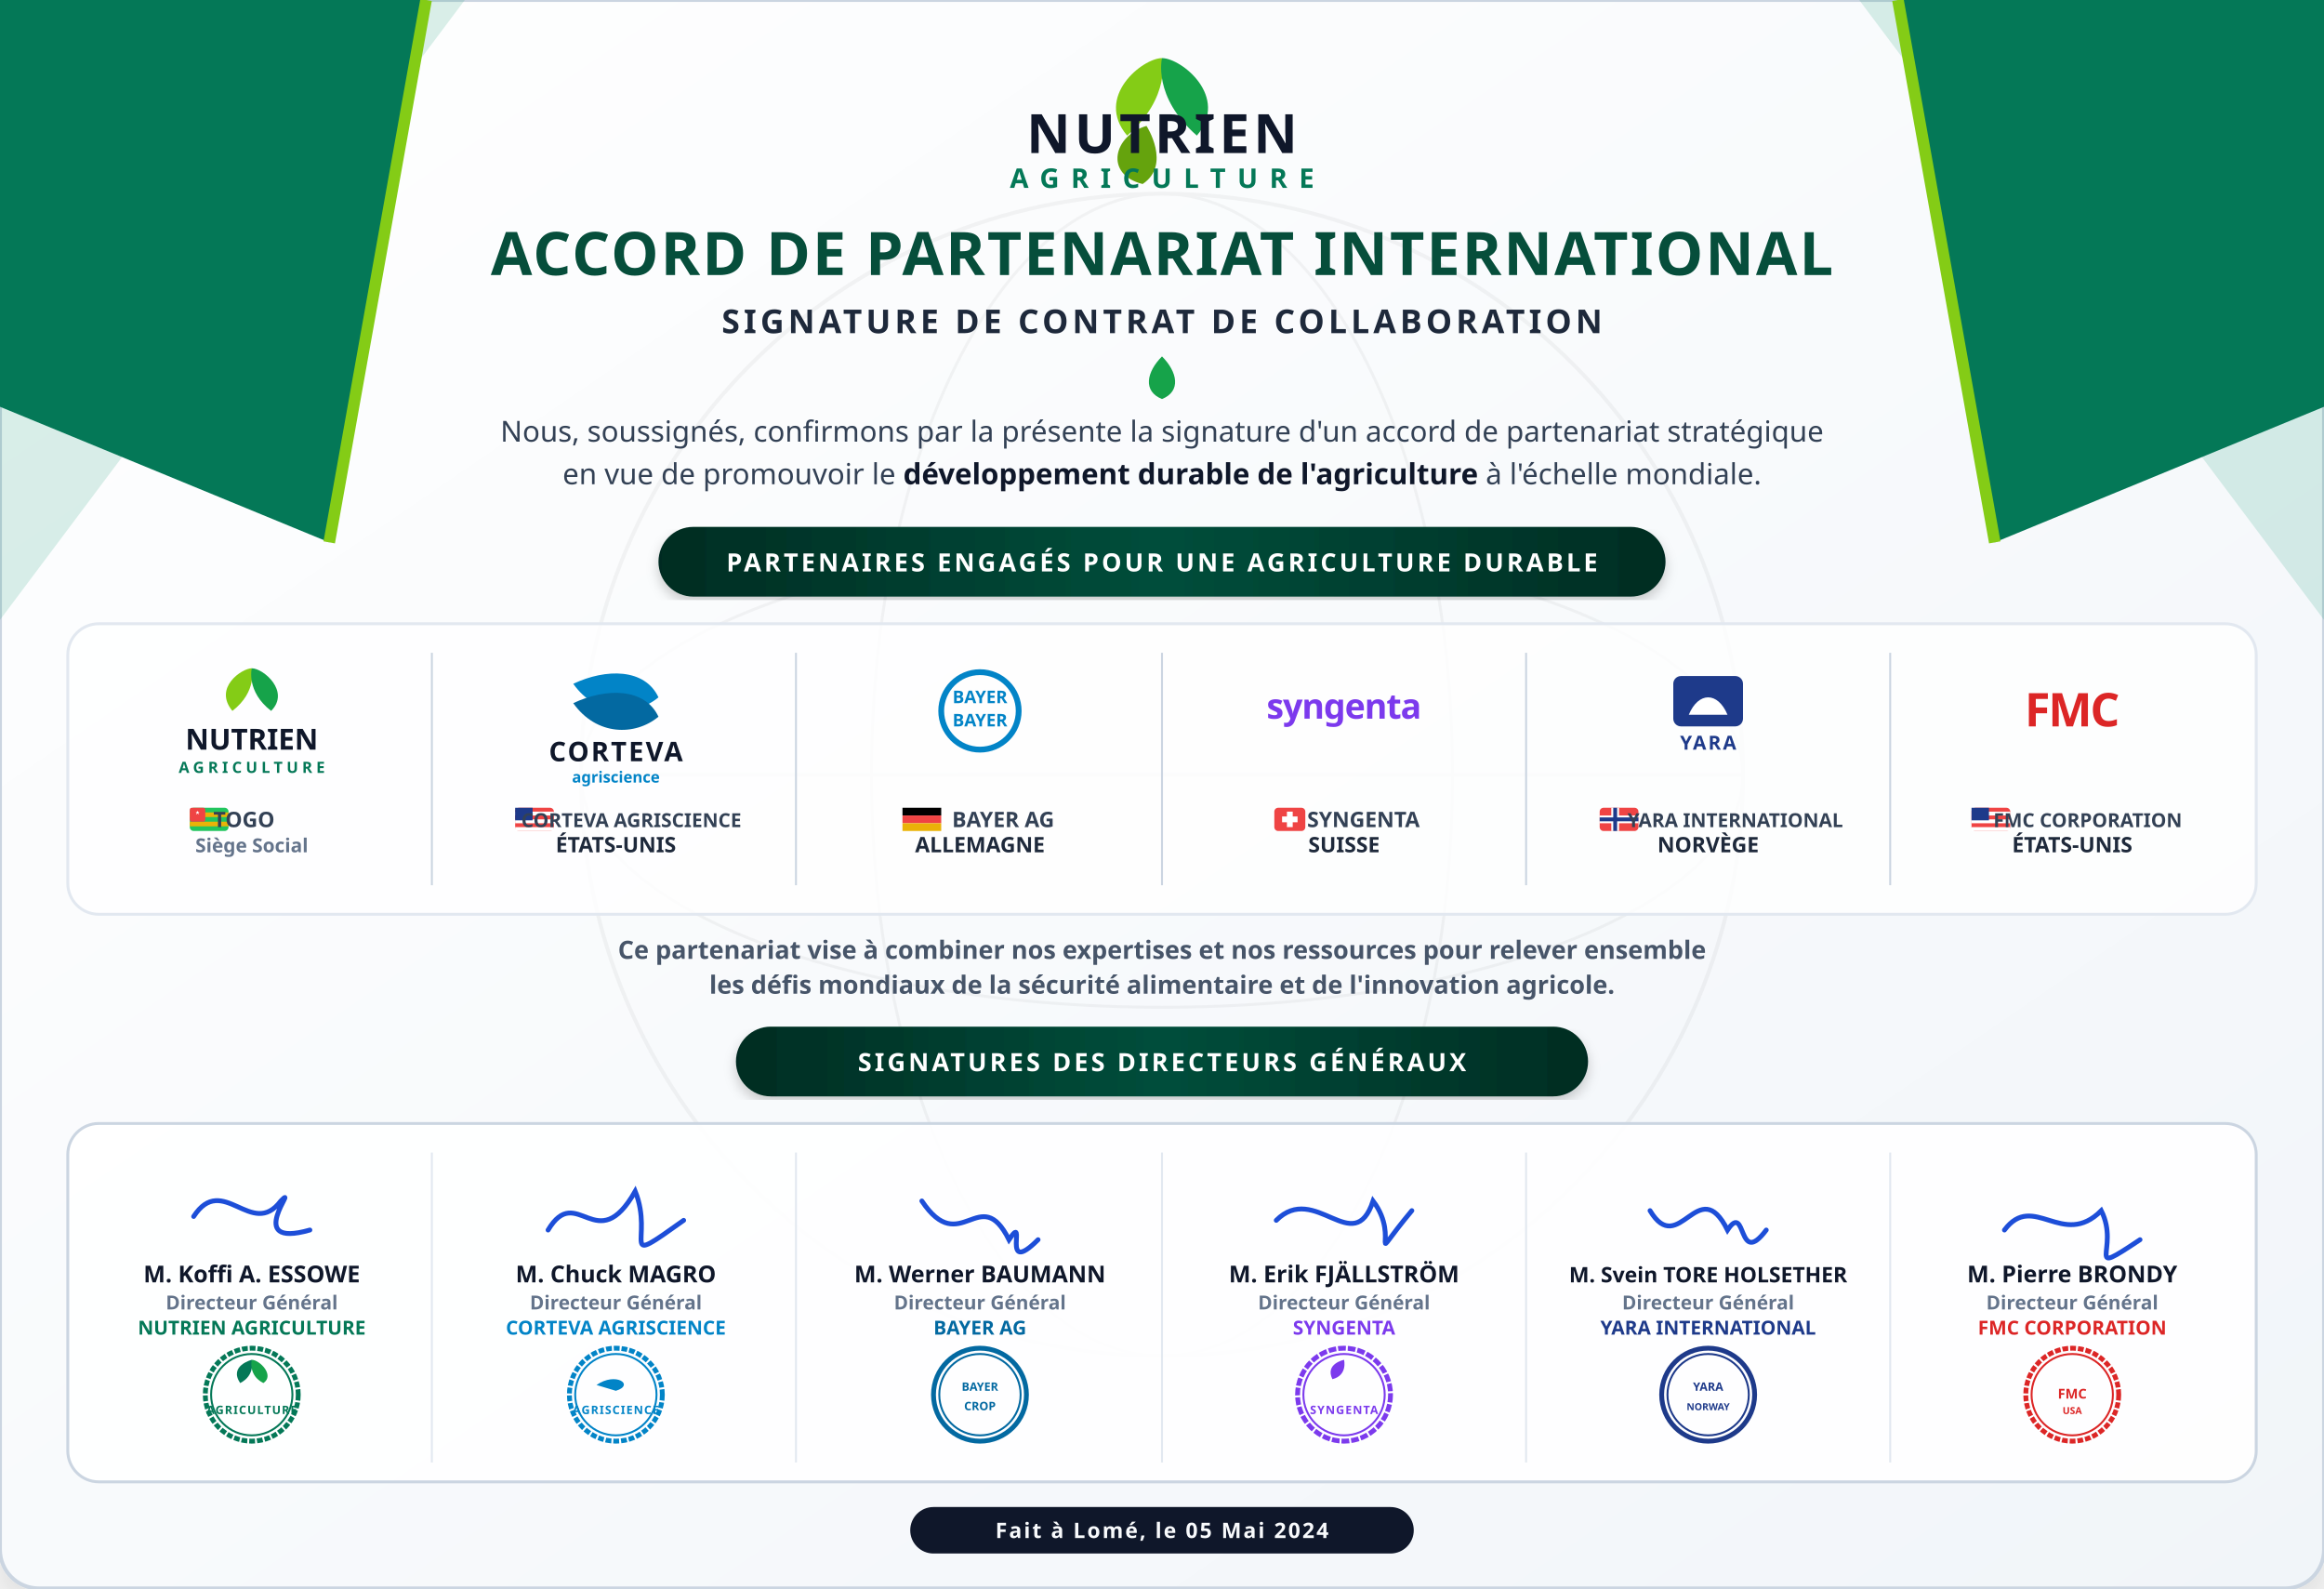
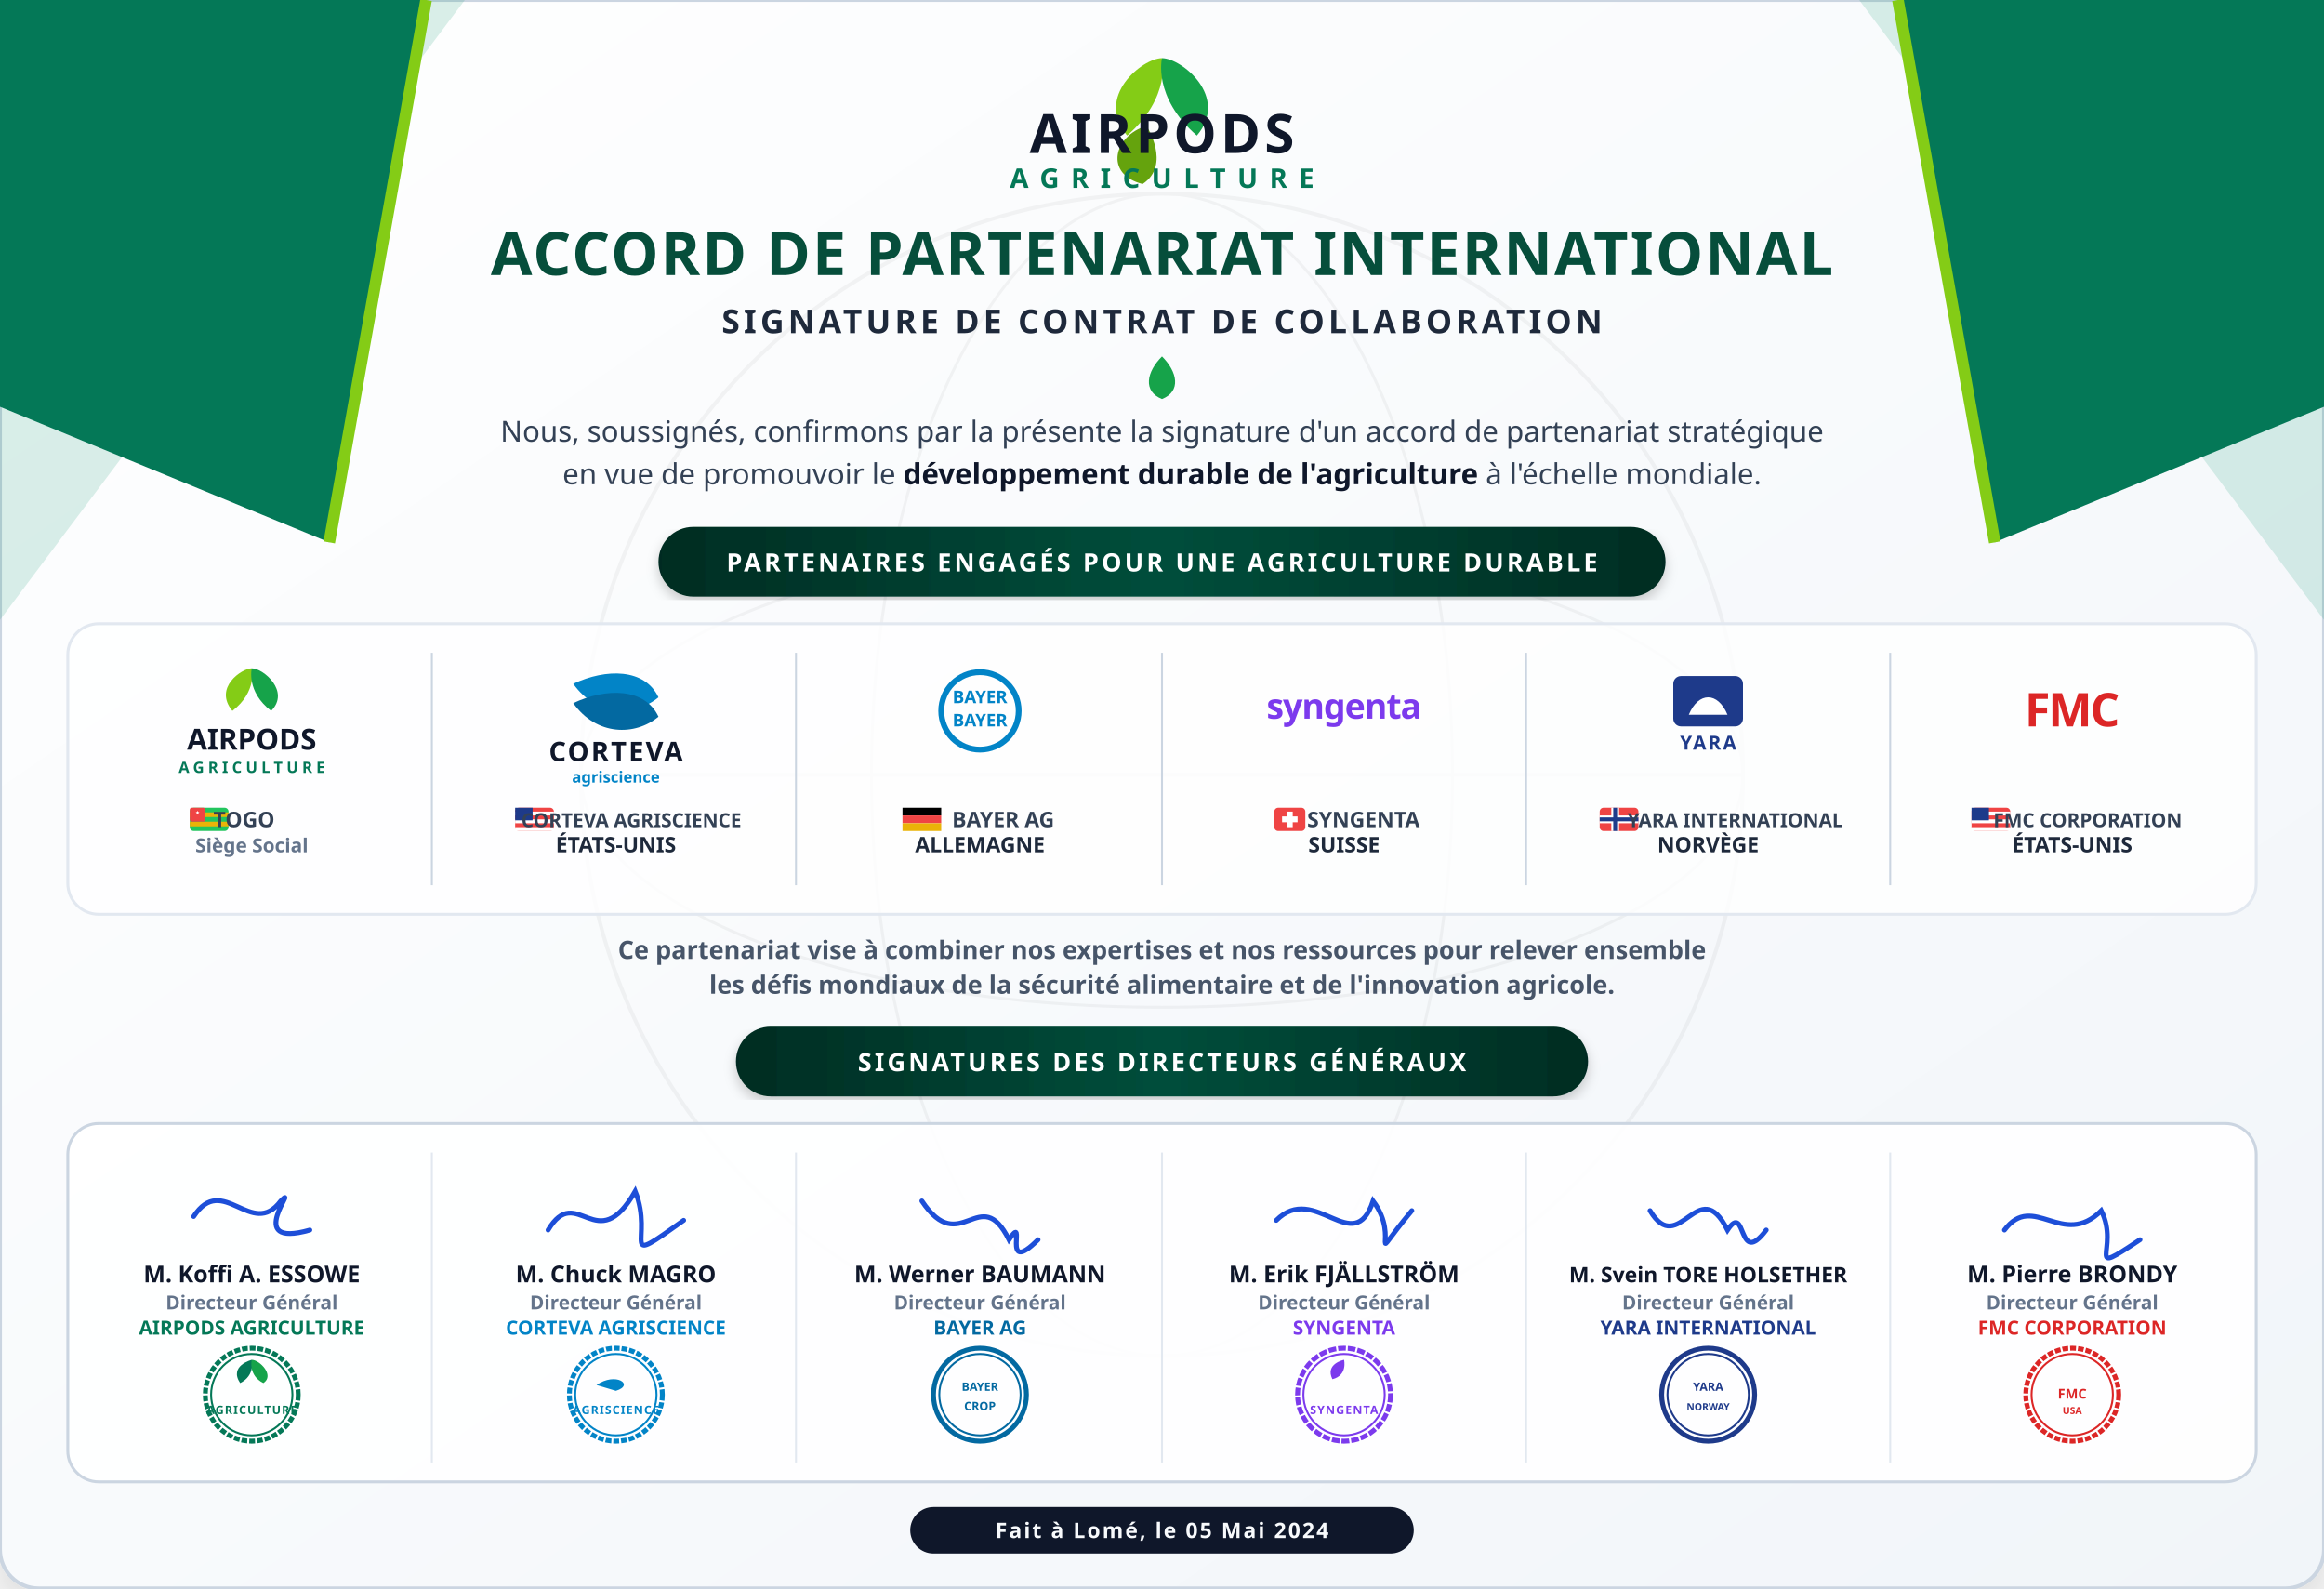
<svg xmlns="http://www.w3.org/2000/svg" viewBox="0 0 1200 820" width="100%" height="100%">
  <defs>
    <linearGradient id="bgGrad" x1="0%" y1="0%" x2="100%" y2="100%">
      <stop offset="0%" stop-color="#ffffff" />
      <stop offset="50%" stop-color="#f8fafc" />
      <stop offset="100%" stop-color="#f1f5f9" />
    </linearGradient>
    <linearGradient id="headerGreenGrad" x1="0%" y1="0%" x2="100%" y2="0%">
      <stop offset="0%" stop-color="#064e3b" />
      <stop offset="50%" stop-color="#047857" />
      <stop offset="100%" stop-color="#065f46" />
    </linearGradient>
    <linearGradient id="pillGrad" x1="0%" y1="0%" x2="100%" y2="0%">
      <stop offset="0%" stop-color="#022c22" />
      <stop offset="50%" stop-color="#064e3b" />
      <stop offset="100%" stop-color="#022c22" />
    </linearGradient>
    <clipPath id="leftCut">
      <polygon points="0,0 230,0 160,300 0,220" />
    </clipPath>
    <clipPath id="rightCut">
      <polygon points="970,0 1200,0 1200,220 1040,300" />
    </clipPath>
    <filter id="shadow" x="-5%" y="-5%" width="110%" height="110%">
      <feDropShadow dx="0" dy="4" stdDeviation="6" flood-color="#0f172a" flood-opacity="0.08" />
    </filter>
    <filter id="pillShadow" x="-5%" y="-5%" width="110%" height="110%">
      <feDropShadow dx="0" dy="3" stdDeviation="3" flood-color="#000000" flood-opacity="0.2" />
    </filter>
  </defs>
  <rect width="1200" height="820" rx="20" fill="url(#bgGrad)" stroke="#cbd5e1" stroke-width="2" filter="url(#shadow)" />
  <polygon points="0,0 240,0 0,320" fill="#059669" opacity="0.15" />
  <polygon points="0,0 220,0 170,280 0,210" fill="#047857" />
  <line x1="220" y1="0" x2="170" y2="280" stroke="#84cc16" stroke-width="6" />
  <polygon points="1200,0 960,0 1200,320" fill="#059669" opacity="0.15" />
  <polygon points="1200,0 980,0 1030,280 1200,210" fill="#047857" />
  <line x1="980" y1="0" x2="1030" y2="280" stroke="#84cc16" stroke-width="6" />
  <g opacity="0.04" fill="#0f172a">
    <circle cx="600" cy="400" r="300" stroke="#000" stroke-width="2" fill="none" />
    <ellipse cx="600" cy="400" rx="300" ry="120" stroke="#000" stroke-width="1.5" fill="none" />
    <ellipse cx="600" cy="400" rx="150" ry="300" stroke="#000" stroke-width="1.5" fill="none" />
    <line x1="300" y1="400" x2="900" y2="400" stroke="#000" stroke-width="2" />
  </g>
  <g transform="translate(600, 75)" text-anchor="middle">
    <path d="M-18,-5 C-35,-25 -10,-45 0,-45 C0,-45 5,-25 -18,-5 Z" fill="#84cc16" />
    <path d="M0,-45 C10,-45 35,-25 18,-5 C-5,-25 0,-45 0,-45 Z" fill="#16a34a" />
    <path d="M-8,-10 C-25,-5 -30,15 -10,20 C5,10 -8,-10 -8,-10 Z" fill="#65a30d" />
-     <text y="4" font-family="'Plus Jakarta Sans', system-ui, sans-serif" font-weight="900" font-size="28" fill="#0f172a" letter-spacing="2">NUTRIEN</text>
+     <text y="4" font-family="'Plus Jakarta Sans', system-ui, sans-serif" font-weight="900" font-size="28" fill="#0f172a" letter-spacing="2">AIRPODS</text>
    <text y="22" font-family="'Plus Jakarta Sans', system-ui, sans-serif" font-weight="800" font-size="14" fill="#047857" letter-spacing="6">AGRICULTURE</text>
  </g>
  <text x="600" y="142" text-anchor="middle" font-family="'Plus Jakarta Sans', system-ui, sans-serif" font-weight="900" font-size="31" fill="#064e3b" letter-spacing="1">ACCORD DE PARTENARIAT INTERNATIONAL</text>
  <text x="600" y="172" text-anchor="middle" font-family="'Plus Jakarta Sans', system-ui, sans-serif" font-weight="800" font-size="17" fill="#1e293b" letter-spacing="2">SIGNATURE DE CONTRAT DE COLLABORATION</text>
  <path d="M600,184 C592,192 590,202 600,206 C610,202 608,192 600,184 Z" fill="#16a34a" />
  <text x="600" y="228" text-anchor="middle" font-family="'Plus Jakarta Sans', system-ui, sans-serif" font-weight="500" font-size="15" fill="#334155">
    Nous, soussignés, confirmons par la présente la signature d'un accord de partenariat stratégique
  </text>
  <text x="600" y="250" text-anchor="middle" font-family="'Plus Jakarta Sans', system-ui, sans-serif" font-weight="500" font-size="15" fill="#334155">
    en vue de promouvoir le <tspan font-weight="800" fill="#0f172a">développement durable de l'agriculture</tspan> à l'échelle mondiale.
  </text>
  <g transform="translate(600, 290)">
    <rect x="-260" y="-18" width="520" height="36" rx="18" fill="url(#pillGrad)" filter="url(#pillShadow)" />
    <text text-anchor="middle" y="5" font-family="'Plus Jakarta Sans', system-ui, sans-serif" font-weight="800" font-size="13" fill="#ffffff" letter-spacing="1.5">PARTENAIRES ENGAGÉS POUR UNE AGRICULTURE DURABLE</text>
  </g>
  <rect x="35" y="322" width="1130" height="150" rx="16" fill="#ffffff" fill-opacity="0.8" stroke="#e2e8f0" stroke-width="1.5" />
  <g transform="translate(130, 395)" text-anchor="middle">
    <path d="M-10,-28 C-20,-40 -5,-50 0,-50 C0,-50 3,-38 -10,-28 Z" fill="#84cc16" />
    <path d="M0,-50 C6,-50 20,-38 10,-28 C-3,-38 0,-50 0,-50 Z" fill="#16a34a" />
-     <text y="-8" font-family="sans-serif" font-weight="900" font-size="15" fill="#0f172a">NUTRIEN</text>
+     <text y="-8" font-family="sans-serif" font-weight="900" font-size="15" fill="#0f172a">AIRPODS</text>
    <text y="4" font-family="sans-serif" font-weight="800" font-size="8" fill="#047857" letter-spacing="2">AGRICULTURE</text>
    <g transform="translate(-32, 22)">
      <rect width="20" height="12" rx="2" fill="#22c55e" />
      <rect y="2.4" width="20" height="2.4" fill="#eab308" />
      <rect y="7.2" width="20" height="2.4" fill="#eab308" />
      <rect width="8" height="7.2" rx="1" fill="#ef4444" />
      <polygon points="4,1.5 4.8,3.5 3,2.2 5,2.2 3.2,3.5" fill="#ffffff" />
    </g>
    <text x="-4" y="32" font-family="sans-serif" font-weight="800" font-size="11" fill="#334155">TOGO</text>
    <text y="45" font-family="sans-serif" font-weight="600" font-size="10" fill="#64748b">Siège Social</text>
  </g>
  <line x1="223" y1="337" x2="223" y2="457" stroke="#cbd5e1" stroke-width="1" />
  <g transform="translate(318, 395)" text-anchor="middle">
    <path d="M-22,-42 C-5,-50 15,-50 22,-35 C10,-25 -10,-25 -22,-42 Z" fill="#0284c7" />
    <path d="M-22,-32 C-5,-40 15,-40 22,-25 C10,-15 -10,-15 -22,-32 Z" fill="#0369a1" />
    <text y="-2" font-family="sans-serif" font-weight="900" font-size="14" fill="#0f172a" letter-spacing="1">CORTEVA</text>
    <text y="9" font-family="sans-serif" font-weight="700" font-size="8" fill="#0284c7">agriscience</text>
    <g transform="translate(-52, 22)">
      <rect width="20" height="12" rx="2" fill="#ef4444" />
      <rect y="2" width="20" height="2" fill="#ffffff" />
      <rect y="6" width="20" height="2" fill="#ffffff" />
      <rect y="10" width="20" height="2" fill="#ffffff" />
      <rect width="9" height="6.5" fill="#1e3a8a" />
    </g>
    <text x="8" y="32" font-family="sans-serif" font-weight="800" font-size="10" fill="#334155">CORTEVA AGRISCIENCE</text>
    <text y="45" font-family="sans-serif" font-weight="800" font-size="11" fill="#1e293b">ÉTATS-UNIS</text>
  </g>
  <line x1="411" y1="337" x2="411" y2="457" stroke="#cbd5e1" stroke-width="1" />
  <g transform="translate(506, 395)" text-anchor="middle">
    <circle cx="0" cy="-28" r="20" fill="none" stroke="#0284c7" stroke-width="3" />
    <text y="-32" font-family="sans-serif" font-weight="900" font-size="9" fill="#0284c7">BAYER</text>
    <text y="-20" font-family="sans-serif" font-weight="900" font-size="9" fill="#0284c7">BAYER</text>
    <g transform="translate(-40, 22)">
      <rect width="20" height="4" fill="#000000" />
      <rect y="4" width="20" height="4" fill="#ef4444" />
      <rect y="8" width="20" height="4" fill="#eab308" />
    </g>
    <text x="12" y="32" font-family="sans-serif" font-weight="800" font-size="11" fill="#334155">BAYER AG</text>
    <text y="45" font-family="sans-serif" font-weight="800" font-size="11" fill="#1e293b">ALLEMAGNE</text>
  </g>
  <line x1="600" y1="337" x2="600" y2="457" stroke="#cbd5e1" stroke-width="1" />
  <g transform="translate(694, 395)" text-anchor="middle">
    <text y="-24" font-family="sans-serif" font-weight="900" font-size="18" fill="#7c3aed" letter-spacing="-0.5">syngenta</text>
    <g transform="translate(-36, 22)">
      <rect width="16" height="12" rx="2" fill="#ef4444" />
      <rect x="6.5" y="2" width="3" height="8" fill="#ffffff" />
      <rect x="4" y="4.5" width="8" height="3" fill="#ffffff" />
    </g>
    <text x="10" y="32" font-family="sans-serif" font-weight="800" font-size="11" fill="#334155">SYNGENTA</text>
    <text y="45" font-family="sans-serif" font-weight="800" font-size="11" fill="#1e293b">SUISSE</text>
  </g>
  <line x1="788" y1="337" x2="788" y2="457" stroke="#cbd5e1" stroke-width="1" />
  <g transform="translate(882, 395)" text-anchor="middle">
    <rect x="-18" y="-46" width="36" height="26" rx="4" fill="#1e3a8a" />
    <path d="M-10,-26 C-5,-38 5,-38 10,-26 Z" fill="#ffffff" />
    <text y="-8" font-family="sans-serif" font-weight="900" font-size="10" fill="#1e3a8a" letter-spacing="1">YARA</text>
    <g transform="translate(-56, 22)">
      <rect width="20" height="12" rx="2" fill="#ef4444" />
      <rect x="6" width="4" height="12" fill="#ffffff" />
      <rect y="4" width="20" height="4" fill="#ffffff" />
      <rect x="7" width="2" height="12" fill="#1e3a8a" />
      <rect y="5" width="20" height="2" fill="#1e3a8a" />
    </g>
    <text x="14" y="32" font-family="sans-serif" font-weight="800" font-size="10" fill="#334155">YARA INTERNATIONAL</text>
    <text y="45" font-family="sans-serif" font-weight="800" font-size="11" fill="#1e293b">NORVÈGE</text>
  </g>
  <line x1="976" y1="337" x2="976" y2="457" stroke="#cbd5e1" stroke-width="1" />
  <g transform="translate(1070, 395)" text-anchor="middle">
    <text y="-20" font-family="sans-serif" font-weight="900" font-size="24" fill="#dc2626" letter-spacing="-1">FMC</text>
    <g transform="translate(-52, 22)">
      <rect width="20" height="12" rx="2" fill="#ef4444" />
      <rect y="2" width="20" height="2" fill="#ffffff" />
      <rect y="6" width="20" height="2" fill="#ffffff" />
      <rect y="10" width="20" height="2" fill="#ffffff" />
      <rect width="9" height="6.5" fill="#1e3a8a" />
    </g>
    <text x="8" y="32" font-family="sans-serif" font-weight="800" font-size="10" fill="#334155">FMC CORPORATION</text>
    <text y="45" font-family="sans-serif" font-weight="800" font-size="11" fill="#1e293b">ÉTATS-UNIS</text>
  </g>
  <text x="600" y="495" text-anchor="middle" font-family="'Plus Jakarta Sans', system-ui, sans-serif" font-weight="600" font-size="13" fill="#475569">
    Ce partenariat vise à combiner nos expertises et nos ressources pour relever ensemble
  </text>
  <text x="600" y="513" text-anchor="middle" font-family="'Plus Jakarta Sans', system-ui, sans-serif" font-weight="600" font-size="13" fill="#475569">
    les défis mondiaux de la sécurité alimentaire et de l'innovation agricole.
  </text>
  <g transform="translate(600, 548)">
    <rect x="-220" y="-18" width="440" height="36" rx="18" fill="url(#pillGrad)" filter="url(#pillShadow)" />
    <text text-anchor="middle" y="5" font-family="'Plus Jakarta Sans', system-ui, sans-serif" font-weight="800" font-size="13" fill="#ffffff" letter-spacing="1.5">SIGNATURES DES DIRECTEURS GÉNÉRAUX</text>
  </g>
  <rect x="35" y="580" width="1130" height="185" rx="16" fill="#ffffff" fill-opacity="0.9" stroke="#cbd5e1" stroke-width="1.5" />
  <g transform="translate(130, 670)" text-anchor="middle">
    <path d="M-30,-42 C-15,-65 0,-30 15,-50 C25,-60 -5,-25 30,-35" stroke="#1d4ed8" stroke-width="2.5" fill="none" stroke-linecap="round" />
    <text y="-8" font-family="sans-serif" font-weight="900" font-size="12" fill="#0f172a">M. Koffi A. ESSOWE</text>
    <text y="6" font-family="sans-serif" font-weight="700" font-size="10" fill="#64748b">Directeur Général</text>
-     <text y="19" font-family="sans-serif" font-weight="900" font-size="10" fill="#047857">NUTRIEN AGRICULTURE</text>
+     <text y="19" font-family="sans-serif" font-weight="900" font-size="10" fill="#047857">AIRPODS AGRICULTURE</text>
    <g transform="translate(0, 50)">
      <circle cx="0" cy="0" r="24" fill="none" stroke="#047857" stroke-width="2.5" stroke-dasharray="3,1" />
      <circle cx="0" cy="0" r="21" fill="none" stroke="#047857" stroke-width="1" />
      <path d="M-6,-6 C-12,-15 0,-18 0,-18 C0,-18 2,-10 -6,-6 Z" fill="#047857" />
      <path d="M0,-18 C4,-18 12,-10 6,-6 C-2,-10 0,-18 0,-18 Z" fill="#16a34a" />
      <text y="10" font-family="sans-serif" font-weight="900" font-size="6" fill="#047857" letter-spacing="0.5">AGRICULTURE</text>
    </g>
  </g>
  <line x1="223" y1="595" x2="223" y2="755" stroke="#e2e8f0" stroke-width="1" />
  <g transform="translate(318, 670)" text-anchor="middle">
    <path d="M-35,-35 C-20,-60 -10,-20 10,-55 C20,-30 0,-15 35,-40" stroke="#1d4ed8" stroke-width="2.5" fill="none" stroke-linecap="round" />
    <text y="-8" font-family="sans-serif" font-weight="900" font-size="12" fill="#0f172a">M. Chuck MAGRO</text>
    <text y="6" font-family="sans-serif" font-weight="700" font-size="10" fill="#64748b">Directeur Général</text>
    <text y="19" font-family="sans-serif" font-weight="900" font-size="10" fill="#0284c7">CORTEVA AGRISCIENCE</text>
    <g transform="translate(0, 50)">
      <circle cx="0" cy="0" r="24" fill="none" stroke="#0284c7" stroke-width="2.5" stroke-dasharray="3,1" />
      <circle cx="0" cy="0" r="21" fill="none" stroke="#0284c7" stroke-width="1" />
      <path d="M-10,-5 C0,-12 10,-5 0,-2 Z" fill="#0284c7" />
      <text y="10" font-family="sans-serif" font-weight="900" font-size="6" fill="#0284c7" letter-spacing="0.5">AGRISCIENCE</text>
    </g>
  </g>
  <line x1="411" y1="595" x2="411" y2="755" stroke="#e2e8f0" stroke-width="1" />
  <g transform="translate(506, 670)" text-anchor="middle">
    <path d="M-30,-50 C-10,-20 0,-60 15,-30 C25,-45 10,-10 30,-30" stroke="#1d4ed8" stroke-width="2.5" fill="none" stroke-linecap="round" />
    <text y="-8" font-family="sans-serif" font-weight="900" font-size="12" fill="#0f172a">M. Werner BAUMANN</text>
    <text y="6" font-family="sans-serif" font-weight="700" font-size="10" fill="#64748b">Directeur Général</text>
    <text y="19" font-family="sans-serif" font-weight="900" font-size="10" fill="#0369a1">BAYER AG</text>
    <g transform="translate(0, 50)">
      <circle cx="0" cy="0" r="24" fill="none" stroke="#0369a1" stroke-width="2.5" />
      <circle cx="0" cy="0" r="21" fill="none" stroke="#0369a1" stroke-width="1" />
      <text y="-2" font-family="sans-serif" font-weight="900" font-size="6" fill="#0369a1">BAYER</text>
      <text y="8" font-family="sans-serif" font-weight="900" font-size="6" fill="#0369a1">CROP</text>
    </g>
  </g>
  <line x1="600" y1="595" x2="600" y2="755" stroke="#e2e8f0" stroke-width="1" />
  <g transform="translate(694, 670)" text-anchor="middle">
    <path d="M-35,-40 C-15,-60 5,-20 15,-50 C30,-30 10,-15 35,-45" stroke="#1d4ed8" stroke-width="2.5" fill="none" stroke-linecap="round" />
    <text y="-8" font-family="sans-serif" font-weight="900" font-size="12" fill="#0f172a">M. Erik FJÄLLSTRÖM</text>
    <text y="6" font-family="sans-serif" font-weight="700" font-size="10" fill="#64748b">Directeur Général</text>
    <text y="19" font-family="sans-serif" font-weight="900" font-size="10" fill="#7c3aed">SYNGENTA</text>
    <g transform="translate(0, 50)">
      <circle cx="0" cy="0" r="24" fill="none" stroke="#7c3aed" stroke-width="2.5" stroke-dasharray="4,1" />
      <circle cx="0" cy="0" r="21" fill="none" stroke="#7c3aed" stroke-width="1" />
      <path d="M-6,-8 C-10,-16 0,-18 0,-18 C0,-18 2,-10 -6,-8 Z" fill="#7c3aed" />
      <text y="10" font-family="sans-serif" font-weight="900" font-size="6" fill="#7c3aed" letter-spacing="0.5">SYNGENTA</text>
    </g>
  </g>
  <line x1="788" y1="595" x2="788" y2="755" stroke="#e2e8f0" stroke-width="1" />
  <g transform="translate(882, 670)" text-anchor="middle">
    <path d="M-30,-45 C-15,-20 -5,-65 10,-35 C20,-50 15,-15 30,-35" stroke="#1d4ed8" stroke-width="2.5" fill="none" stroke-linecap="round" />
    <text y="-8" font-family="sans-serif" font-weight="900" font-size="11" fill="#0f172a">M. Svein TORE HOLSETHER</text>
    <text y="6" font-family="sans-serif" font-weight="700" font-size="10" fill="#64748b">Directeur Général</text>
    <text y="19" font-family="sans-serif" font-weight="900" font-size="10" fill="#1e3a8a">YARA INTERNATIONAL</text>
    <g transform="translate(0, 50)">
      <circle cx="0" cy="0" r="24" fill="none" stroke="#1e3a8a" stroke-width="2.5" />
      <circle cx="0" cy="0" r="21" fill="none" stroke="#1e3a8a" stroke-width="1" />
      <text y="-2" font-family="sans-serif" font-weight="900" font-size="6" fill="#1e3a8a">YARA</text>
      <text y="8" font-family="sans-serif" font-weight="900" font-size="5" fill="#1e3a8a">NORWAY</text>
    </g>
  </g>
  <line x1="976" y1="595" x2="976" y2="755" stroke="#e2e8f0" stroke-width="1" />
  <g transform="translate(1070, 670)" text-anchor="middle">
    <path d="M-35,-35 C-20,-55 -5,-25 15,-45 C25,-25 5,-10 35,-30" stroke="#1d4ed8" stroke-width="2.5" fill="none" stroke-linecap="round" />
    <text y="-8" font-family="sans-serif" font-weight="900" font-size="12" fill="#0f172a">M. Pierre BRONDY</text>
    <text y="6" font-family="sans-serif" font-weight="700" font-size="10" fill="#64748b">Directeur Général</text>
    <text y="19" font-family="sans-serif" font-weight="900" font-size="10" fill="#dc2626">FMC CORPORATION</text>
    <g transform="translate(0, 50)">
      <circle cx="0" cy="0" r="24" fill="none" stroke="#dc2626" stroke-width="2.5" stroke-dasharray="3,1" />
      <circle cx="0" cy="0" r="21" fill="none" stroke="#dc2626" stroke-width="1" />
      <text y="2" font-family="sans-serif" font-weight="900" font-size="7" fill="#dc2626">FMC</text>
      <text y="10" font-family="sans-serif" font-weight="900" font-size="5" fill="#dc2626">USA</text>
    </g>
  </g>
  <g transform="translate(600, 792)" text-anchor="middle">
    <rect x="-130" y="-14" width="260" height="24" rx="12" fill="#0f172a" />
    <text y="2" font-family="'Plus Jakarta Sans', system-ui, sans-serif" font-weight="800" font-size="11" fill="#f8fafc" letter-spacing="1">Fait à Lomé, le 05 Mai 2024</text>
  </g>
</svg>
